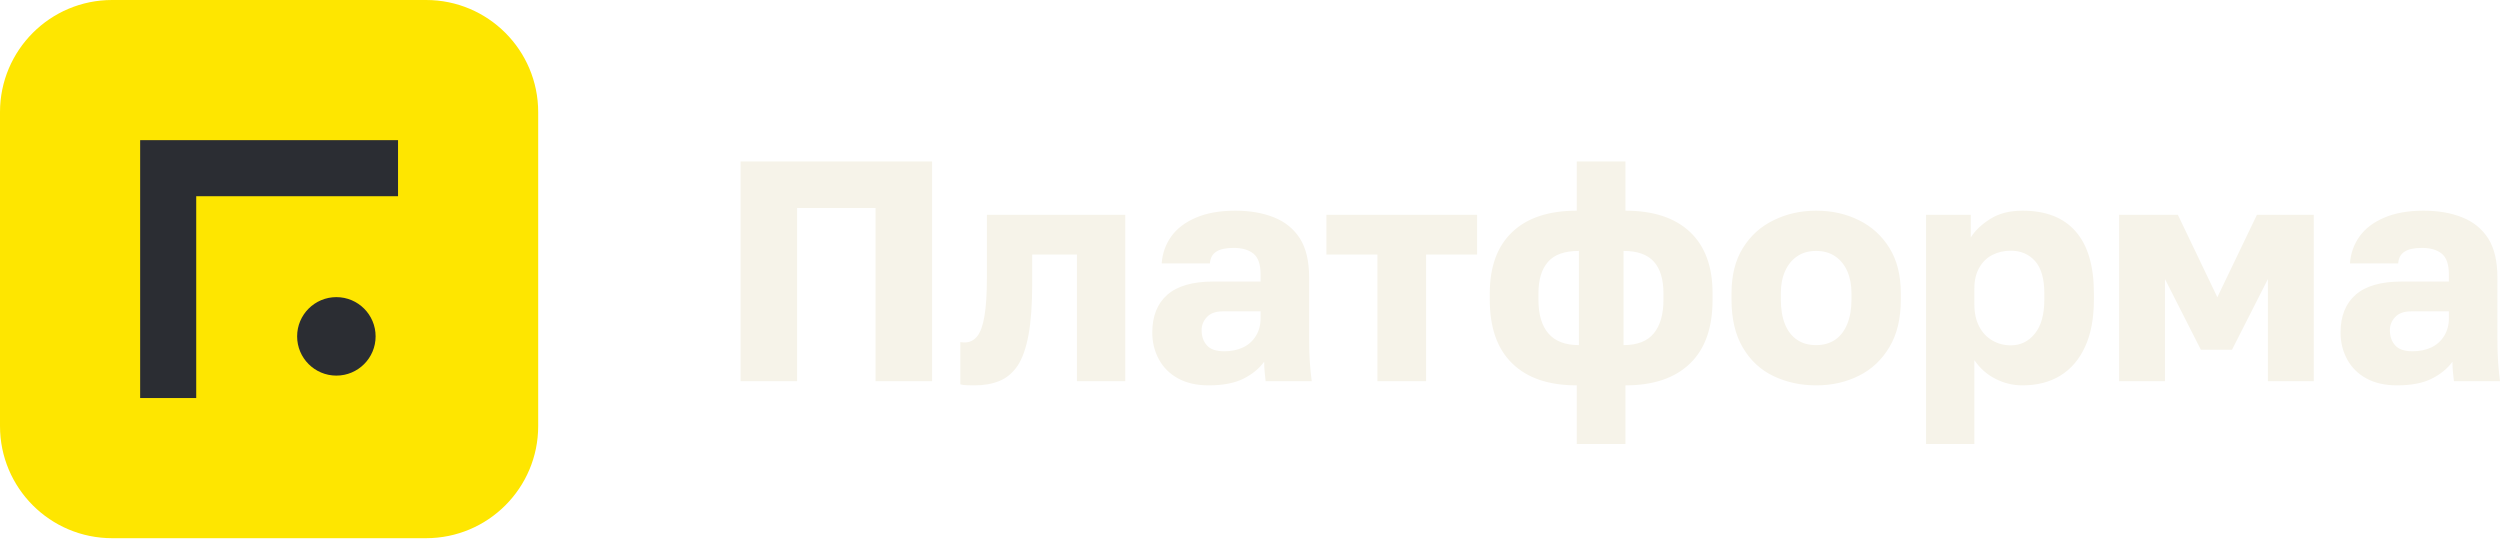
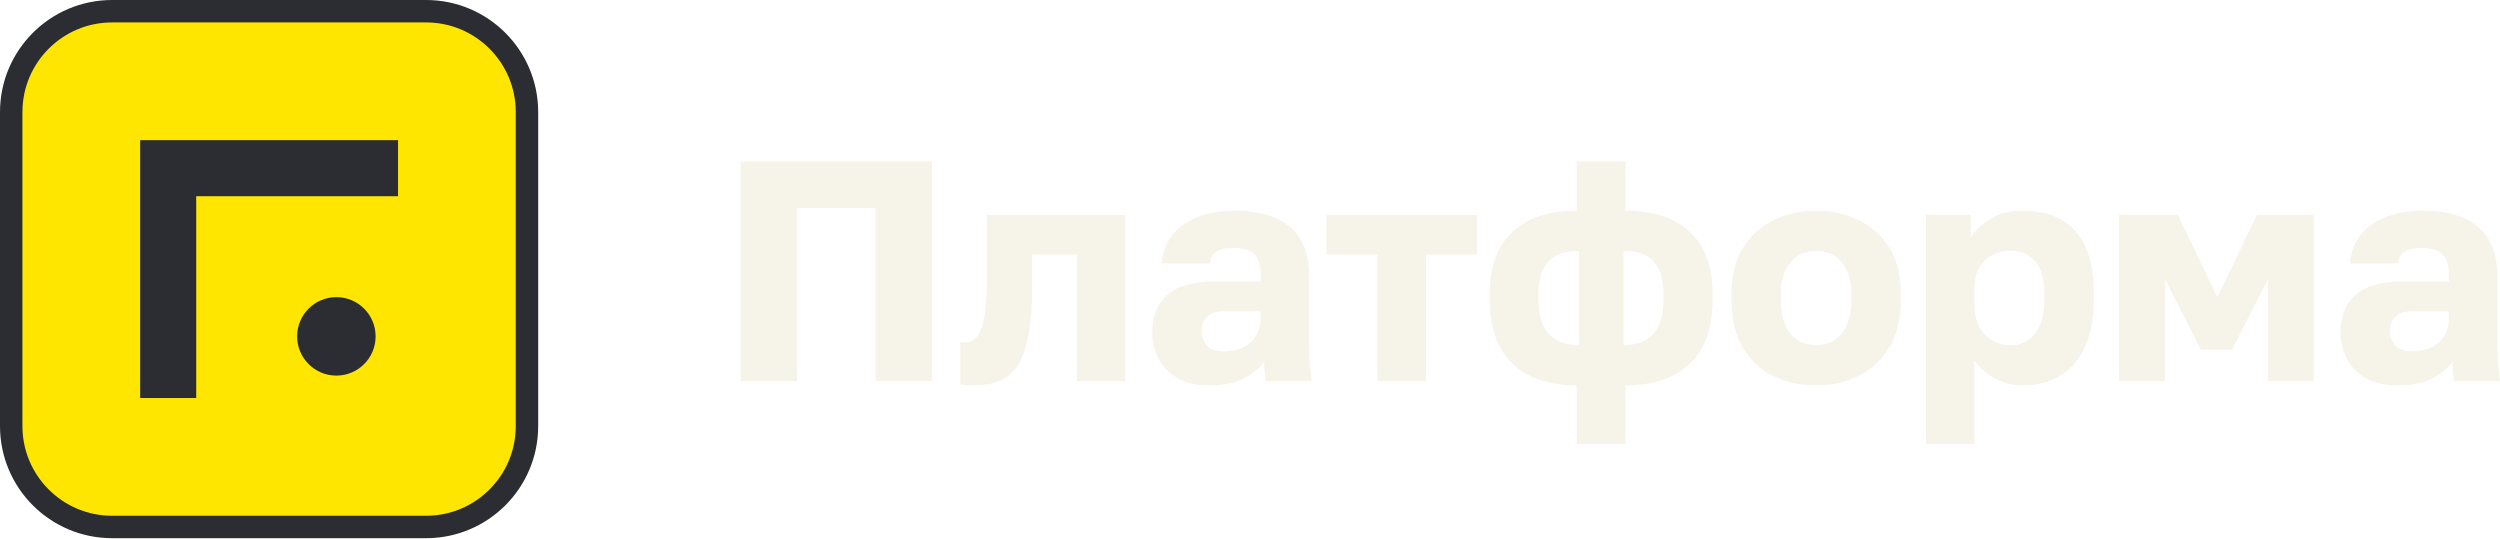
<svg xmlns="http://www.w3.org/2000/svg" width="222.97" height="48" viewBox="0 0 222.97 48">
-   <rect x="0" y="0" width="48" height="48" rx="10" fill="#FEE600" />
+   <rect x="1" y="1" width="46" height="46" rx="9" fill="#FEE600" stroke="#2B2D33" stroke-width="2" />
  <path d="M15 33V15h18" fill="none" stroke="#2B2D33" stroke-width="5" stroke-linecap="square" />
  <circle cx="30" cy="30" r="3.5" fill="#2B2D33" />
  <path fill="#F6F3E9" d="M66.05 34V14.4H83.13V34H78.09V18.55H71.09V34ZM86.93 34.37Q86.69 34.37 86.28 34.36Q85.88 34.35 85.65 34.28V30.51Q85.74 30.54 86.07 30.54Q86.7 30.54 87.15 30Q87.59 29.46 87.8 28.2Q88.02 26.94 88.02 24.75V19.16H100.36V34H96.05V22.7H92.06V25.31Q92.06 28.08 91.73 29.87Q91.4 31.66 90.75 32.63Q90.09 33.59 89.13 33.98Q88.17 34.37 86.93 34.37ZM107.79 34.37Q106.2 34.37 105.07 33.75Q103.95 33.14 103.36 32.05Q102.77 30.97 102.77 29.66Q102.77 27.46 104.12 26.28Q105.47 25.11 108.22 25.11H112.43V24.48Q112.43 23.13 111.79 22.62Q111.16 22.11 110.03 22.11Q108.97 22.11 108.47 22.45Q107.96 22.78 107.91 23.49H103.61Q103.7 22.16 104.46 21.09Q105.23 20.02 106.67 19.41Q108.11 18.79 110.17 18.79Q112.14 18.79 113.63 19.39Q115.11 19.98 115.94 21.27Q116.76 22.57 116.76 24.76V30.22Q116.76 31.4 116.82 32.28Q116.88 33.16 116.99 34H112.88Q112.84 33.51 112.79 33.15Q112.75 32.78 112.75 32.26Q112.09 33.17 110.91 33.77Q109.72 34.37 107.79 34.37ZM109.19 31.33Q110.12 31.33 110.86 30.99Q111.59 30.64 112.01 29.96Q112.43 29.28 112.43 28.4V27.77H109.05Q108.11 27.77 107.64 28.28Q107.17 28.78 107.17 29.45Q107.17 30.28 107.64 30.8Q108.1 31.33 109.19 31.33ZM122.85 34V22.7H118.3V19.16H131.74V22.7H127.19V34ZM140.63 39.6V34.37Q136.88 34.37 134.88 32.42Q132.87 30.47 132.87 26.74V26.17Q132.87 22.59 134.88 20.69Q136.88 18.79 140.63 18.79V14.4H144.97V18.79Q148.71 18.79 150.73 20.69Q152.74 22.59 152.74 26.15V26.74Q152.74 30.48 150.73 32.42Q148.71 34.37 144.97 34.37V39.6ZM148.36 26.73V26.17Q148.36 24.28 147.5 23.33Q146.64 22.38 144.8 22.38V30.78Q146.64 30.78 147.5 29.73Q148.36 28.68 148.36 26.73ZM137.21 26.17V26.73Q137.21 28.71 138.1 29.74Q138.99 30.78 140.82 30.78V22.38Q138.9 22.38 138.06 23.36Q137.21 24.33 137.21 26.17ZM161.98 34.37Q159.92 34.37 158.19 33.55Q156.46 32.73 155.45 31.02Q154.43 29.31 154.43 26.72V26.16Q154.43 23.74 155.45 22.11Q156.46 20.48 158.19 19.64Q159.92 18.79 161.98 18.79Q164.08 18.79 165.79 19.64Q167.5 20.48 168.51 22.11Q169.53 23.74 169.53 26.16V26.72Q169.53 29.27 168.51 30.96Q167.5 32.66 165.79 33.51Q164.08 34.37 161.98 34.37ZM161.98 30.78Q162.98 30.78 163.69 30.29Q164.39 29.8 164.76 28.88Q165.13 27.96 165.13 26.72V26.16Q165.13 25.04 164.76 24.2Q164.39 23.35 163.69 22.87Q162.98 22.38 161.98 22.38Q160.96 22.38 160.27 22.87Q159.57 23.35 159.2 24.2Q158.83 25.04 158.83 26.16V26.72Q158.83 28 159.2 28.92Q159.57 29.83 160.27 30.3Q160.96 30.78 161.98 30.78ZM171.78 39.6V19.16H175.77V21.18Q176.33 20.27 177.5 19.53Q178.66 18.79 180.38 18.79Q183.52 18.79 185.13 20.65Q186.75 22.5 186.75 26.16V26.72Q186.75 29.23 185.96 30.93Q185.18 32.63 183.76 33.5Q182.34 34.37 180.38 34.37Q179.11 34.37 177.98 33.79Q176.84 33.22 176.09 32.12V39.6ZM179.34 30.8Q180.64 30.8 181.48 29.76Q182.33 28.72 182.33 26.72V26.16Q182.33 24.23 181.51 23.29Q180.68 22.36 179.34 22.36Q178.44 22.36 177.71 22.73Q176.97 23.1 176.53 23.87Q176.09 24.63 176.09 25.73V27.15Q176.09 28.3 176.52 29.12Q176.95 29.94 177.7 30.37Q178.44 30.8 179.34 30.8ZM189 34V19.16H194.24L197.76 26.51L201.29 19.16H206.36V34H202.27V24.89L199.07 31.19H196.29L193.09 24.89V34ZM213.77 34.37Q212.18 34.37 211.05 33.75Q209.93 33.14 209.34 32.05Q208.75 30.97 208.75 29.66Q208.75 27.46 210.1 26.28Q211.45 25.11 214.2 25.11H218.41V24.48Q218.41 23.13 217.77 22.62Q217.14 22.11 216.01 22.11Q214.95 22.11 214.45 22.45Q213.94 22.78 213.89 23.49H209.59Q209.68 22.16 210.44 21.09Q211.21 20.02 212.65 19.41Q214.09 18.79 216.15 18.79Q218.12 18.79 219.61 19.39Q221.09 19.98 221.92 21.27Q222.74 22.57 222.74 24.76V30.22Q222.74 31.4 222.8 32.28Q222.86 33.16 222.97 34H218.86Q218.82 33.51 218.77 33.15Q218.73 32.78 218.73 32.26Q218.07 33.17 216.89 33.77Q215.7 34.37 213.77 34.37ZM215.17 31.33Q216.1 31.33 216.84 30.99Q217.57 30.64 217.99 29.96Q218.41 29.28 218.41 28.4V27.77H215.03Q214.09 27.77 213.62 28.28Q213.15 28.78 213.15 29.45Q213.15 30.28 213.62 30.8Q214.08 31.33 215.17 31.33Z" />
</svg>
